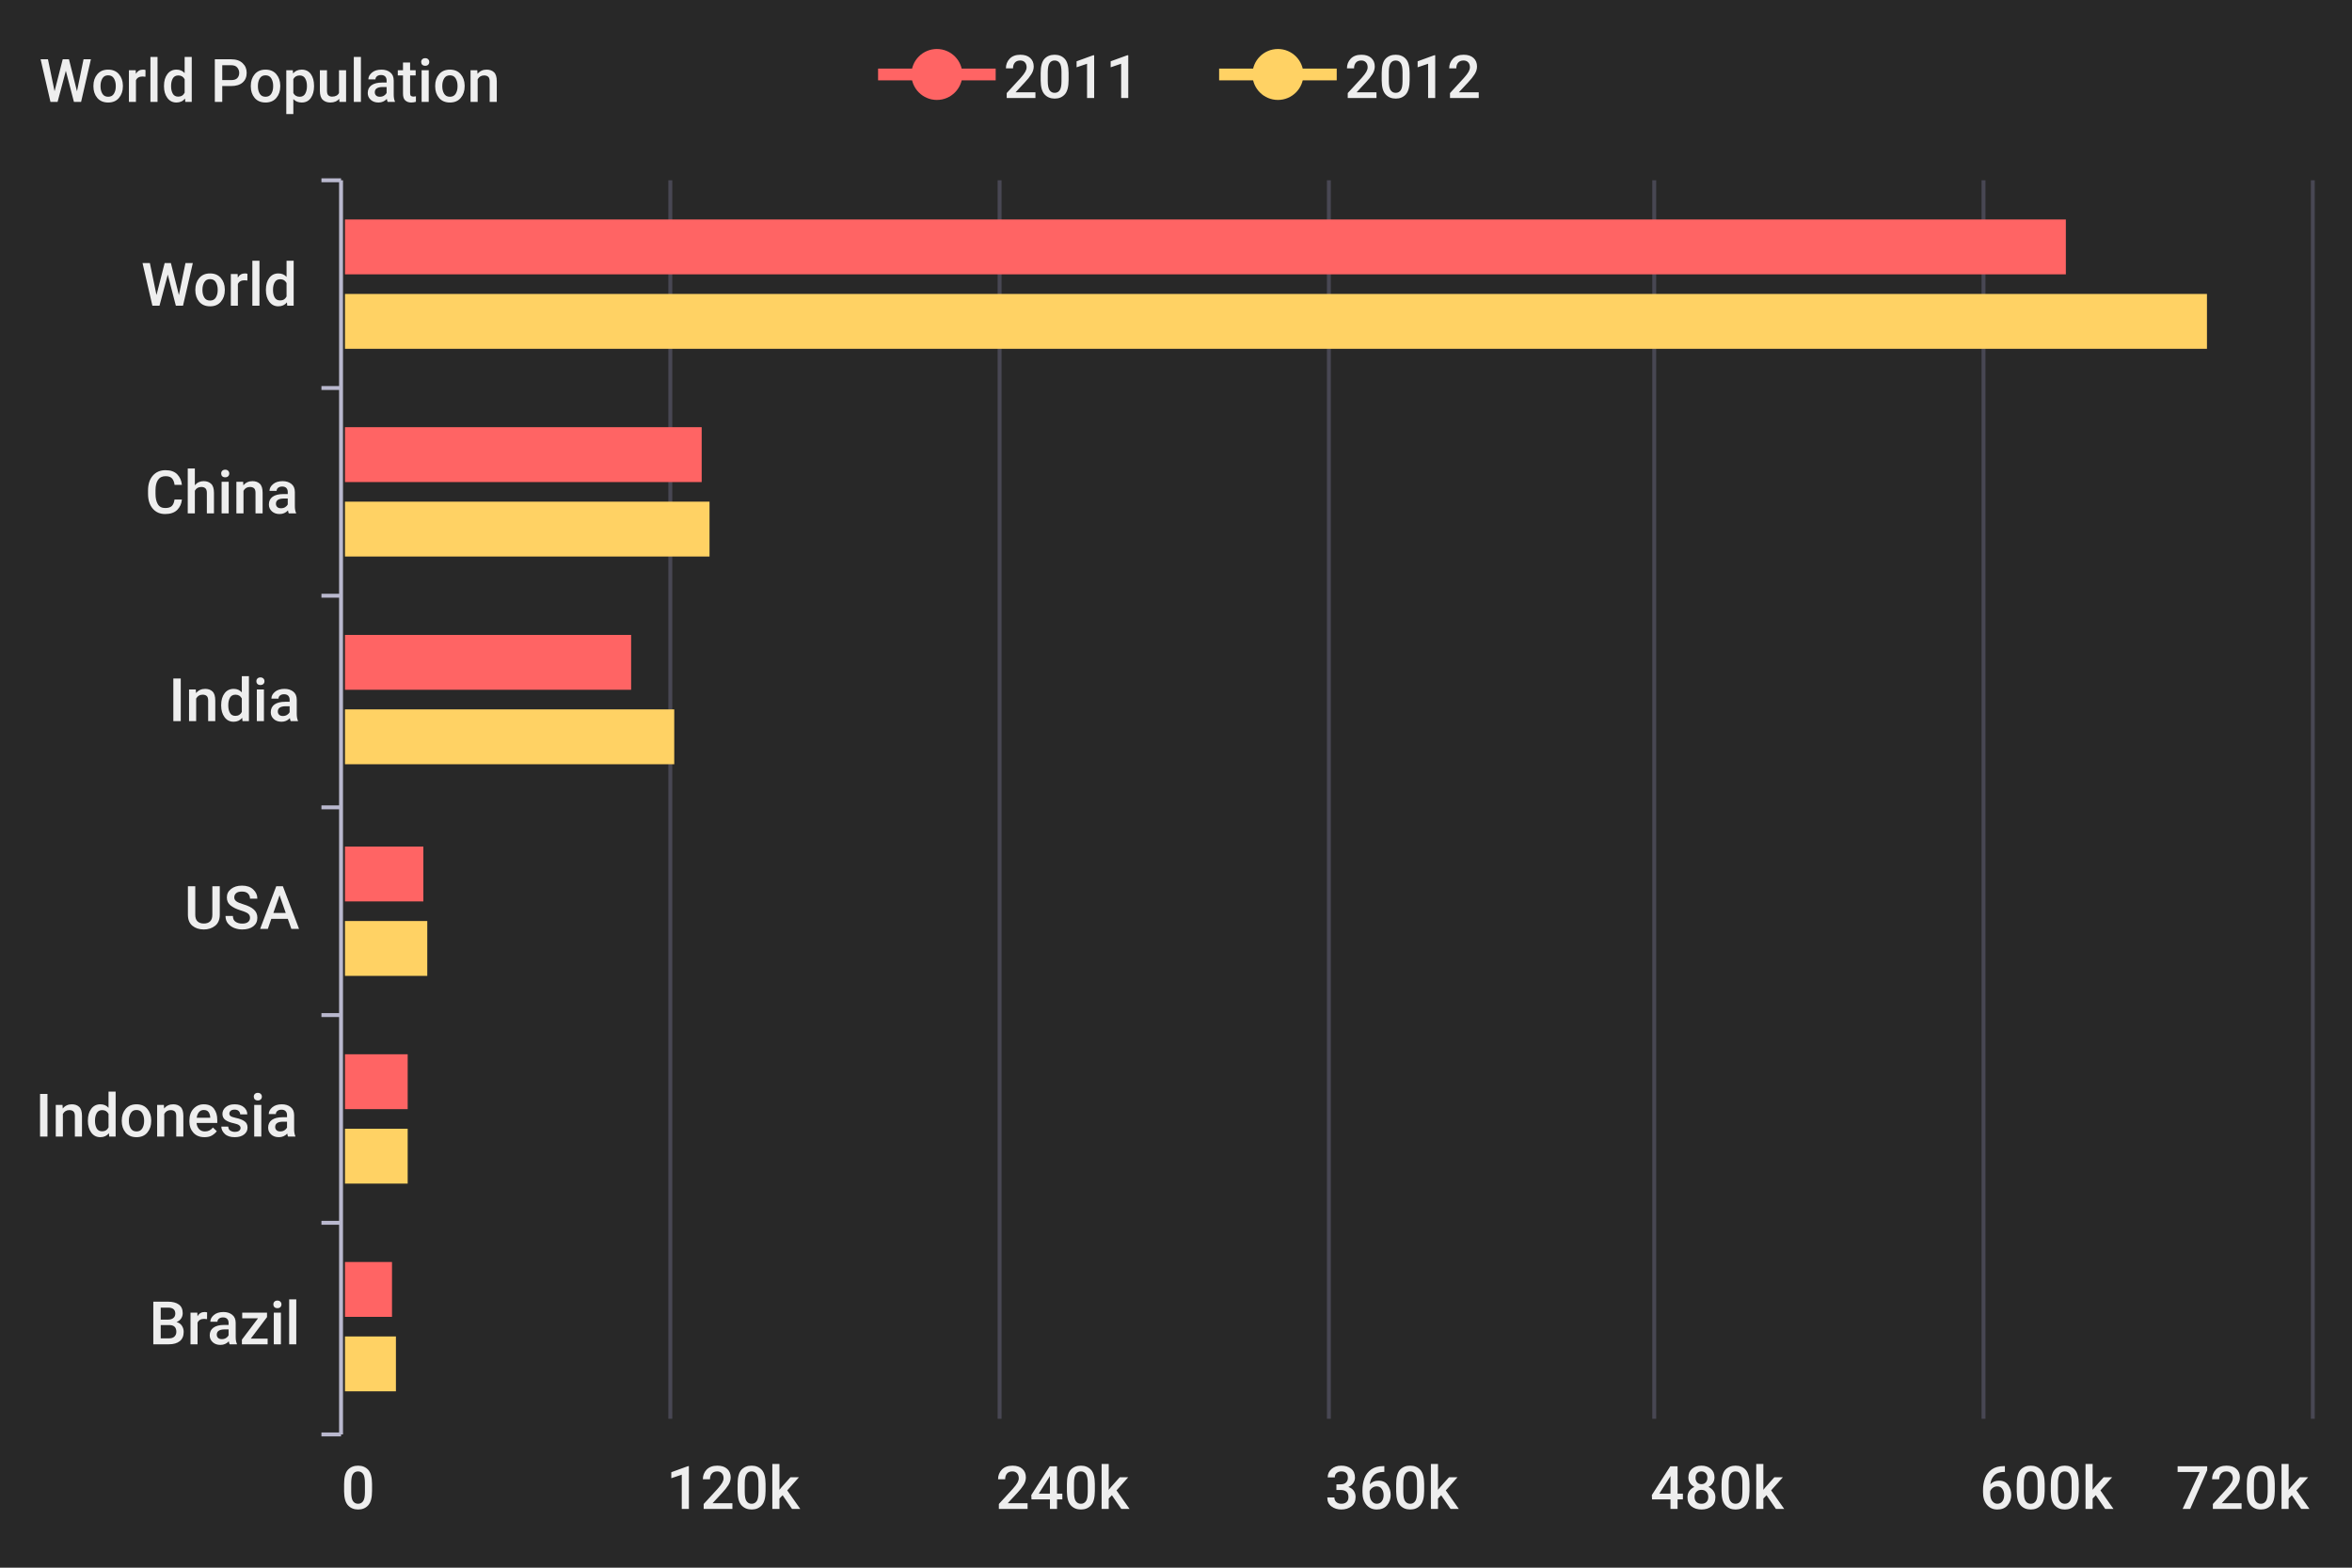
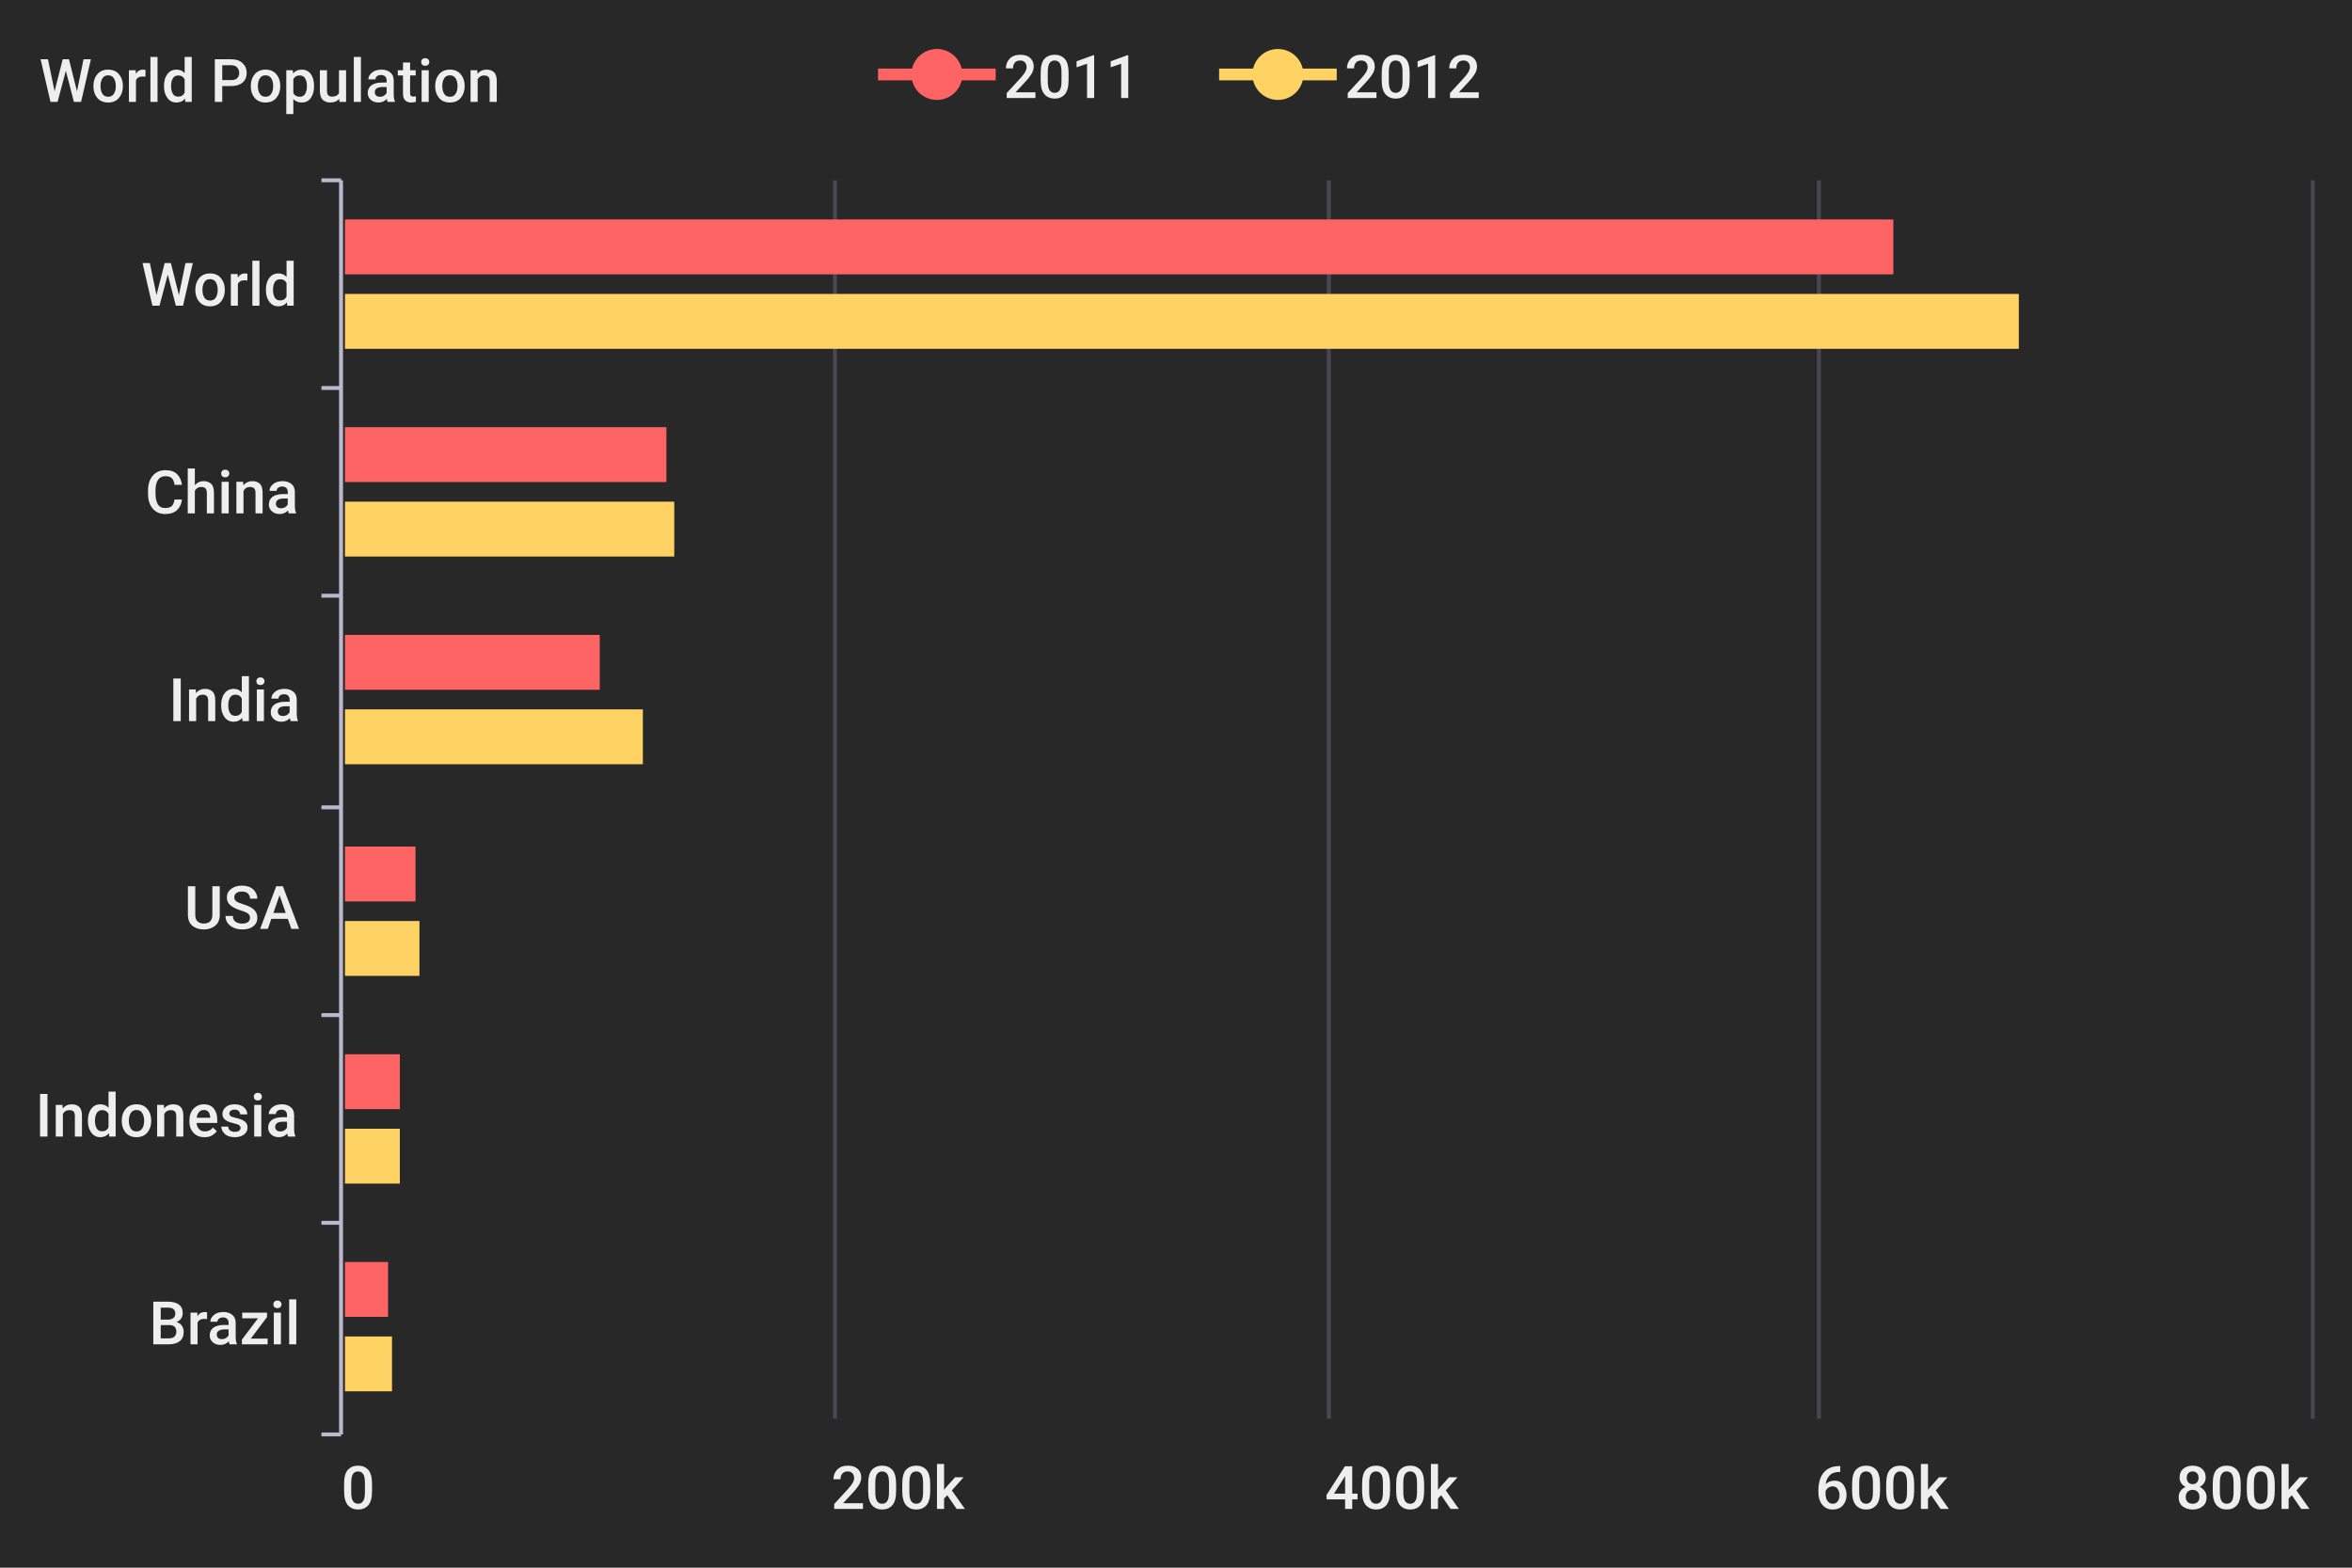
<svg xmlns="http://www.w3.org/2000/svg" viewBox="0 0 600 400">
  <path d="M 0 0 L 600 0 L 600 400 L 0 400 L 0 0" style="stroke:none;fill:rgb(40,40,40)" />
  <text x="10" y="26" style="stroke:none;fill:rgb(238,238,238);font-size:15.3px;font-family:'Roboto Medium',sans-serif">World Population</text>
  <path d="M 224 19 L 254 19" style="stroke-width:3;stroke:rgb(255,100,100);fill:none" />
  <circle cx="239" cy="19" r="5" style="stroke-width:3;stroke:rgb(255,100,100);fill:rgb(255,100,100)" />
  <text x="256" y="25" style="stroke:none;fill:rgb(238,238,238);font-size:15.3px;font-family:'Roboto Medium',sans-serif">2011</text>
  <path d="M 311 19 L 341 19" style="stroke-width:3;stroke:rgb(255,210,100);fill:none" />
  <circle cx="326" cy="19" r="5" style="stroke-width:3;stroke:rgb(255,210,100);fill:rgb(255,210,100)" />
  <text x="343" y="25" style="stroke:none;fill:rgb(238,238,238);font-size:15.3px;font-family:'Roboto Medium',sans-serif">2012</text>
  <path d="M 87 46 L 87 366" style="stroke-width:1;stroke:rgb(185,184,206);fill:none" />
  <path d="M 82 46 L 87 46" style="stroke-width:1;stroke:rgb(185,184,206);fill:none" />
  <path d="M 82 99 L 87 99" style="stroke-width:1;stroke:rgb(185,184,206);fill:none" />
  <path d="M 82 152 L 87 152" style="stroke-width:1;stroke:rgb(185,184,206);fill:none" />
  <path d="M 82 206 L 87 206" style="stroke-width:1;stroke:rgb(185,184,206);fill:none" />
  <path d="M 82 259 L 87 259" style="stroke-width:1;stroke:rgb(185,184,206);fill:none" />
  <path d="M 82 312 L 87 312" style="stroke-width:1;stroke:rgb(185,184,206);fill:none" />
  <path d="M 82 366 L 87 366" style="stroke-width:1;stroke:rgb(185,184,206);fill:none" />
  <text x="36" y="78" style="stroke:none;fill:rgb(238,238,238);font-size:15.3px;font-family:'Roboto Medium',sans-serif">World</text>
  <text x="37" y="131" style="stroke:none;fill:rgb(238,238,238);font-size:15.3px;font-family:'Roboto Medium',sans-serif">China</text>
  <text x="43" y="184" style="stroke:none;fill:rgb(238,238,238);font-size:15.3px;font-family:'Roboto Medium',sans-serif">India</text>
  <text x="47" y="237" style="stroke:none;fill:rgb(238,238,238);font-size:15.3px;font-family:'Roboto Medium',sans-serif">USA</text>
  <text x="9" y="290" style="stroke:none;fill:rgb(238,238,238);font-size:15.3px;font-family:'Roboto Medium',sans-serif">Indonesia</text>
  <text x="38" y="343" style="stroke:none;fill:rgb(238,238,238);font-size:15.3px;font-family:'Roboto Medium',sans-serif">Brazil</text>
  <text x="87" y="385" style="stroke:none;fill:rgb(238,238,238);font-size:15.3px;font-family:'Roboto Medium',sans-serif">0</text>
-   <text x="170" y="385" style="stroke:none;fill:rgb(238,238,238);font-size:15.3px;font-family:'Roboto Medium',sans-serif">120k</text>
-   <text x="254" y="385" style="stroke:none;fill:rgb(238,238,238);font-size:15.3px;font-family:'Roboto Medium',sans-serif">240k</text>
-   <text x="338" y="385" style="stroke:none;fill:rgb(238,238,238);font-size:15.3px;font-family:'Roboto Medium',sans-serif">360k</text>
-   <text x="421" y="385" style="stroke:none;fill:rgb(238,238,238);font-size:15.3px;font-family:'Roboto Medium',sans-serif">480k</text>
-   <text x="505" y="385" style="stroke:none;fill:rgb(238,238,238);font-size:15.3px;font-family:'Roboto Medium',sans-serif">600k</text>
-   <text x="555" y="385" style="stroke:none;fill:rgb(238,238,238);font-size:15.3px;font-family:'Roboto Medium',sans-serif">720k</text>
-   <path d="M 171 46 L 171 362" style="stroke-width:1;stroke:rgb(72,71,83);fill:none" />
-   <path d="M 255 46 L 255 362" style="stroke-width:1;stroke:rgb(72,71,83);fill:none" />
+   <text x="212" y="385" style="stroke:none;fill:rgb(238,238,238);font-size:15.3px;font-family:'Roboto Medium',sans-serif">200k</text>
+   <text x="338" y="385" style="stroke:none;fill:rgb(238,238,238);font-size:15.3px;font-family:'Roboto Medium',sans-serif">400k</text>
+   <text x="463" y="385" style="stroke:none;fill:rgb(238,238,238);font-size:15.3px;font-family:'Roboto Medium',sans-serif">600k</text>
+   <text x="555" y="385" style="stroke:none;fill:rgb(238,238,238);font-size:15.3px;font-family:'Roboto Medium',sans-serif">800k</text>
+   <path d="M 213 46 L 213 362" style="stroke-width:1;stroke:rgb(72,71,83);fill:none" />
  <path d="M 339 46 L 339 362" style="stroke-width:1;stroke:rgb(72,71,83);fill:none" />
-   <path d="M 422 46 L 422 362" style="stroke-width:1;stroke:rgb(72,71,83);fill:none" />
-   <path d="M 506 46 L 506 362" style="stroke-width:1;stroke:rgb(72,71,83);fill:none" />
+   <path d="M 464 46 L 464 362" style="stroke-width:1;stroke:rgb(72,71,83);fill:none" />
  <path d="M 590 46 L 590 362" style="stroke-width:1;stroke:rgb(72,71,83);fill:none" />
-   <path d="M 88 322 L 100 322 L 100 336 L 88 336 L 88 322" style="stroke:none;fill:rgb(255,100,100)" />
-   <path d="M 88 269 L 104 269 L 104 283 L 88 283 L 88 269" style="stroke:none;fill:rgb(255,100,100)" />
-   <path d="M 88 216 L 108 216 L 108 230 L 88 230 L 88 216" style="stroke:none;fill:rgb(255,100,100)" />
-   <path d="M 88 162 L 161 162 L 161 176 L 88 176 L 88 162" style="stroke:none;fill:rgb(255,100,100)" />
-   <path d="M 88 109 L 179 109 L 179 123 L 88 123 L 88 109" style="stroke:none;fill:rgb(255,100,100)" />
-   <path d="M 88 56 L 527 56 L 527 70 L 88 70 L 88 56" style="stroke:none;fill:rgb(255,100,100)" />
-   <path d="M 88 341 L 101 341 L 101 355 L 88 355 L 88 341" style="stroke:none;fill:rgb(255,210,100)" />
-   <path d="M 88 288 L 104 288 L 104 302 L 88 302 L 88 288" style="stroke:none;fill:rgb(255,210,100)" />
-   <path d="M 88 235 L 109 235 L 109 249 L 88 249 L 88 235" style="stroke:none;fill:rgb(255,210,100)" />
-   <path d="M 88 181 L 172 181 L 172 195 L 88 195 L 88 181" style="stroke:none;fill:rgb(255,210,100)" />
-   <path d="M 88 128 L 181 128 L 181 142 L 88 142 L 88 128" style="stroke:none;fill:rgb(255,210,100)" />
-   <path d="M 88 75 L 563 75 L 563 89 L 88 89 L 88 75" style="stroke:none;fill:rgb(255,210,100)" />
+   <path d="M 88 322 L 99 322 L 99 336 L 88 336 L 88 322" style="stroke:none;fill:rgb(255,100,100)" />
+   <path d="M 88 269 L 102 269 L 102 283 L 88 283 L 88 269" style="stroke:none;fill:rgb(255,100,100)" />
+   <path d="M 88 216 L 106 216 L 106 230 L 88 230 L 88 216" style="stroke:none;fill:rgb(255,100,100)" />
+   <path d="M 88 162 L 153 162 L 153 176 L 88 176 L 88 162" style="stroke:none;fill:rgb(255,100,100)" />
+   <path d="M 88 109 L 170 109 L 170 123 L 88 123 L 88 109" style="stroke:none;fill:rgb(255,100,100)" />
+   <path d="M 88 56 L 483 56 L 483 70 L 88 70 L 88 56" style="stroke:none;fill:rgb(255,100,100)" />
+   <path d="M 88 341 L 100 341 L 100 355 L 88 355 L 88 341" style="stroke:none;fill:rgb(255,210,100)" />
+   <path d="M 88 288 L 102 288 L 102 302 L 88 302 L 88 288" style="stroke:none;fill:rgb(255,210,100)" />
+   <path d="M 88 235 L 107 235 L 107 249 L 88 249 L 88 235" style="stroke:none;fill:rgb(255,210,100)" />
+   <path d="M 88 181 L 164 181 L 164 195 L 88 195 L 88 181" style="stroke:none;fill:rgb(255,210,100)" />
+   <path d="M 88 128 L 172 128 L 172 142 L 88 142 L 88 128" style="stroke:none;fill:rgb(255,210,100)" />
+   <path d="M 88 75 L 515 75 L 515 89 L 88 89 L 88 75" style="stroke:none;fill:rgb(255,210,100)" />
</svg>
